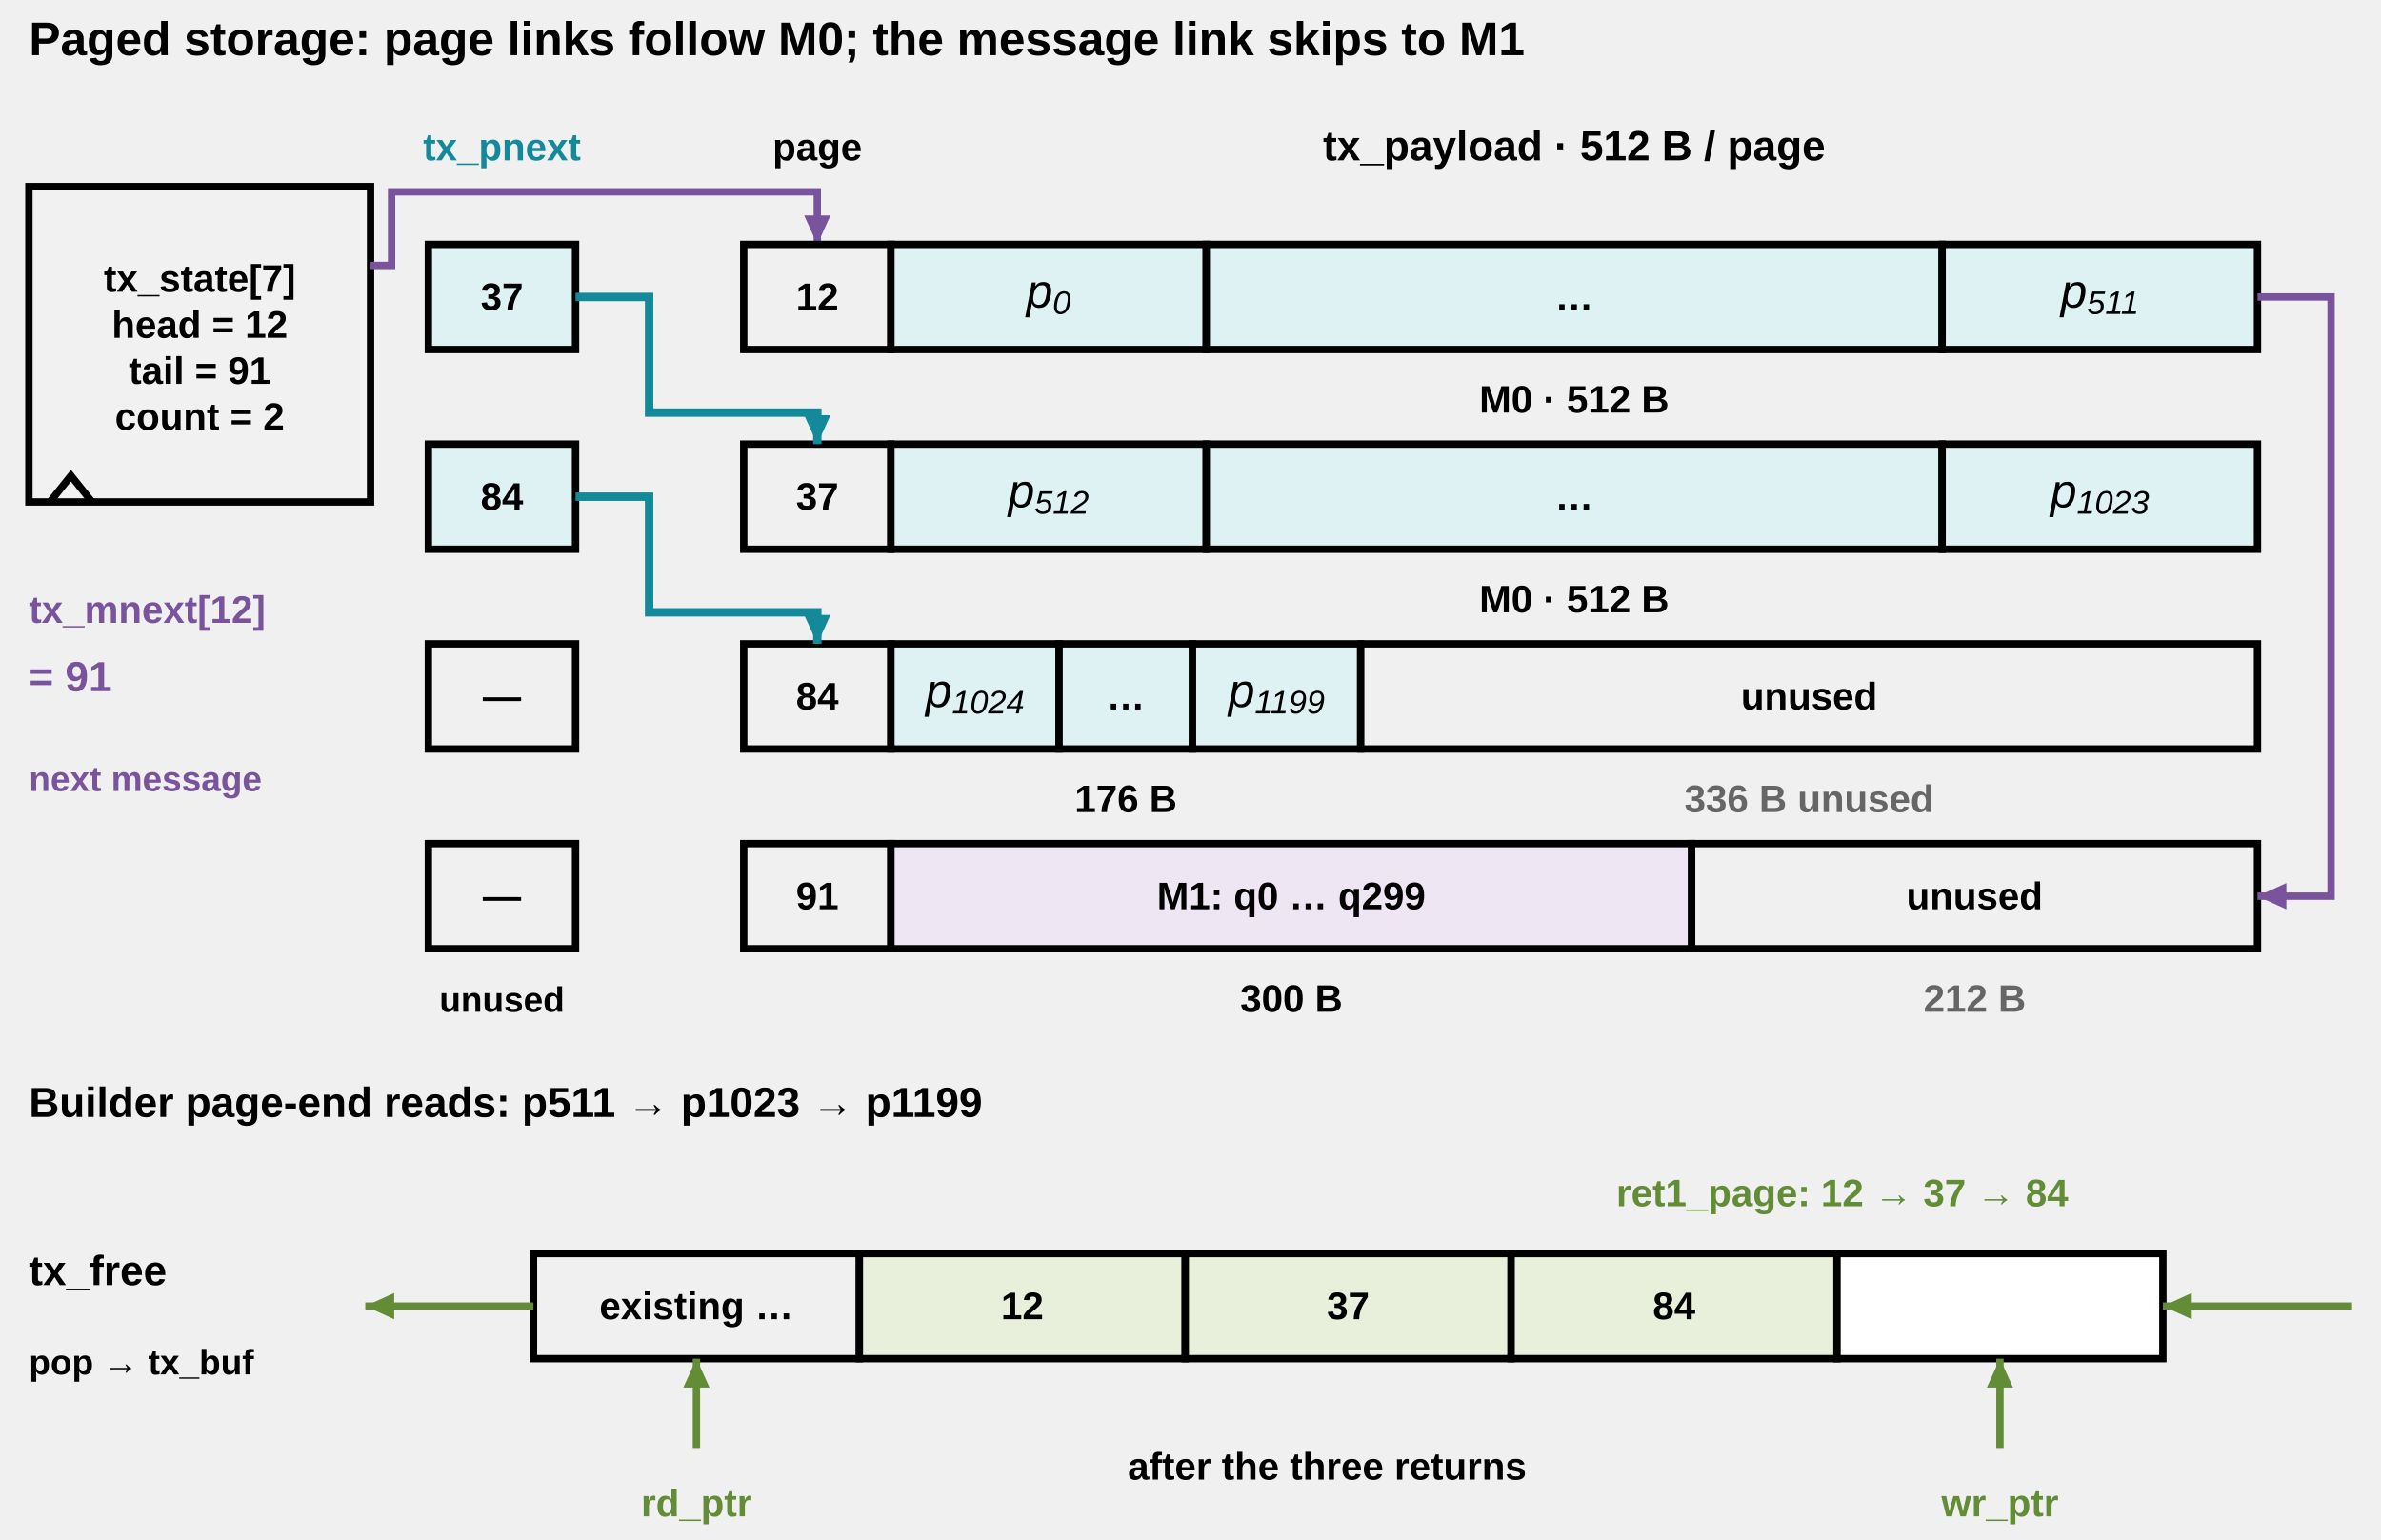
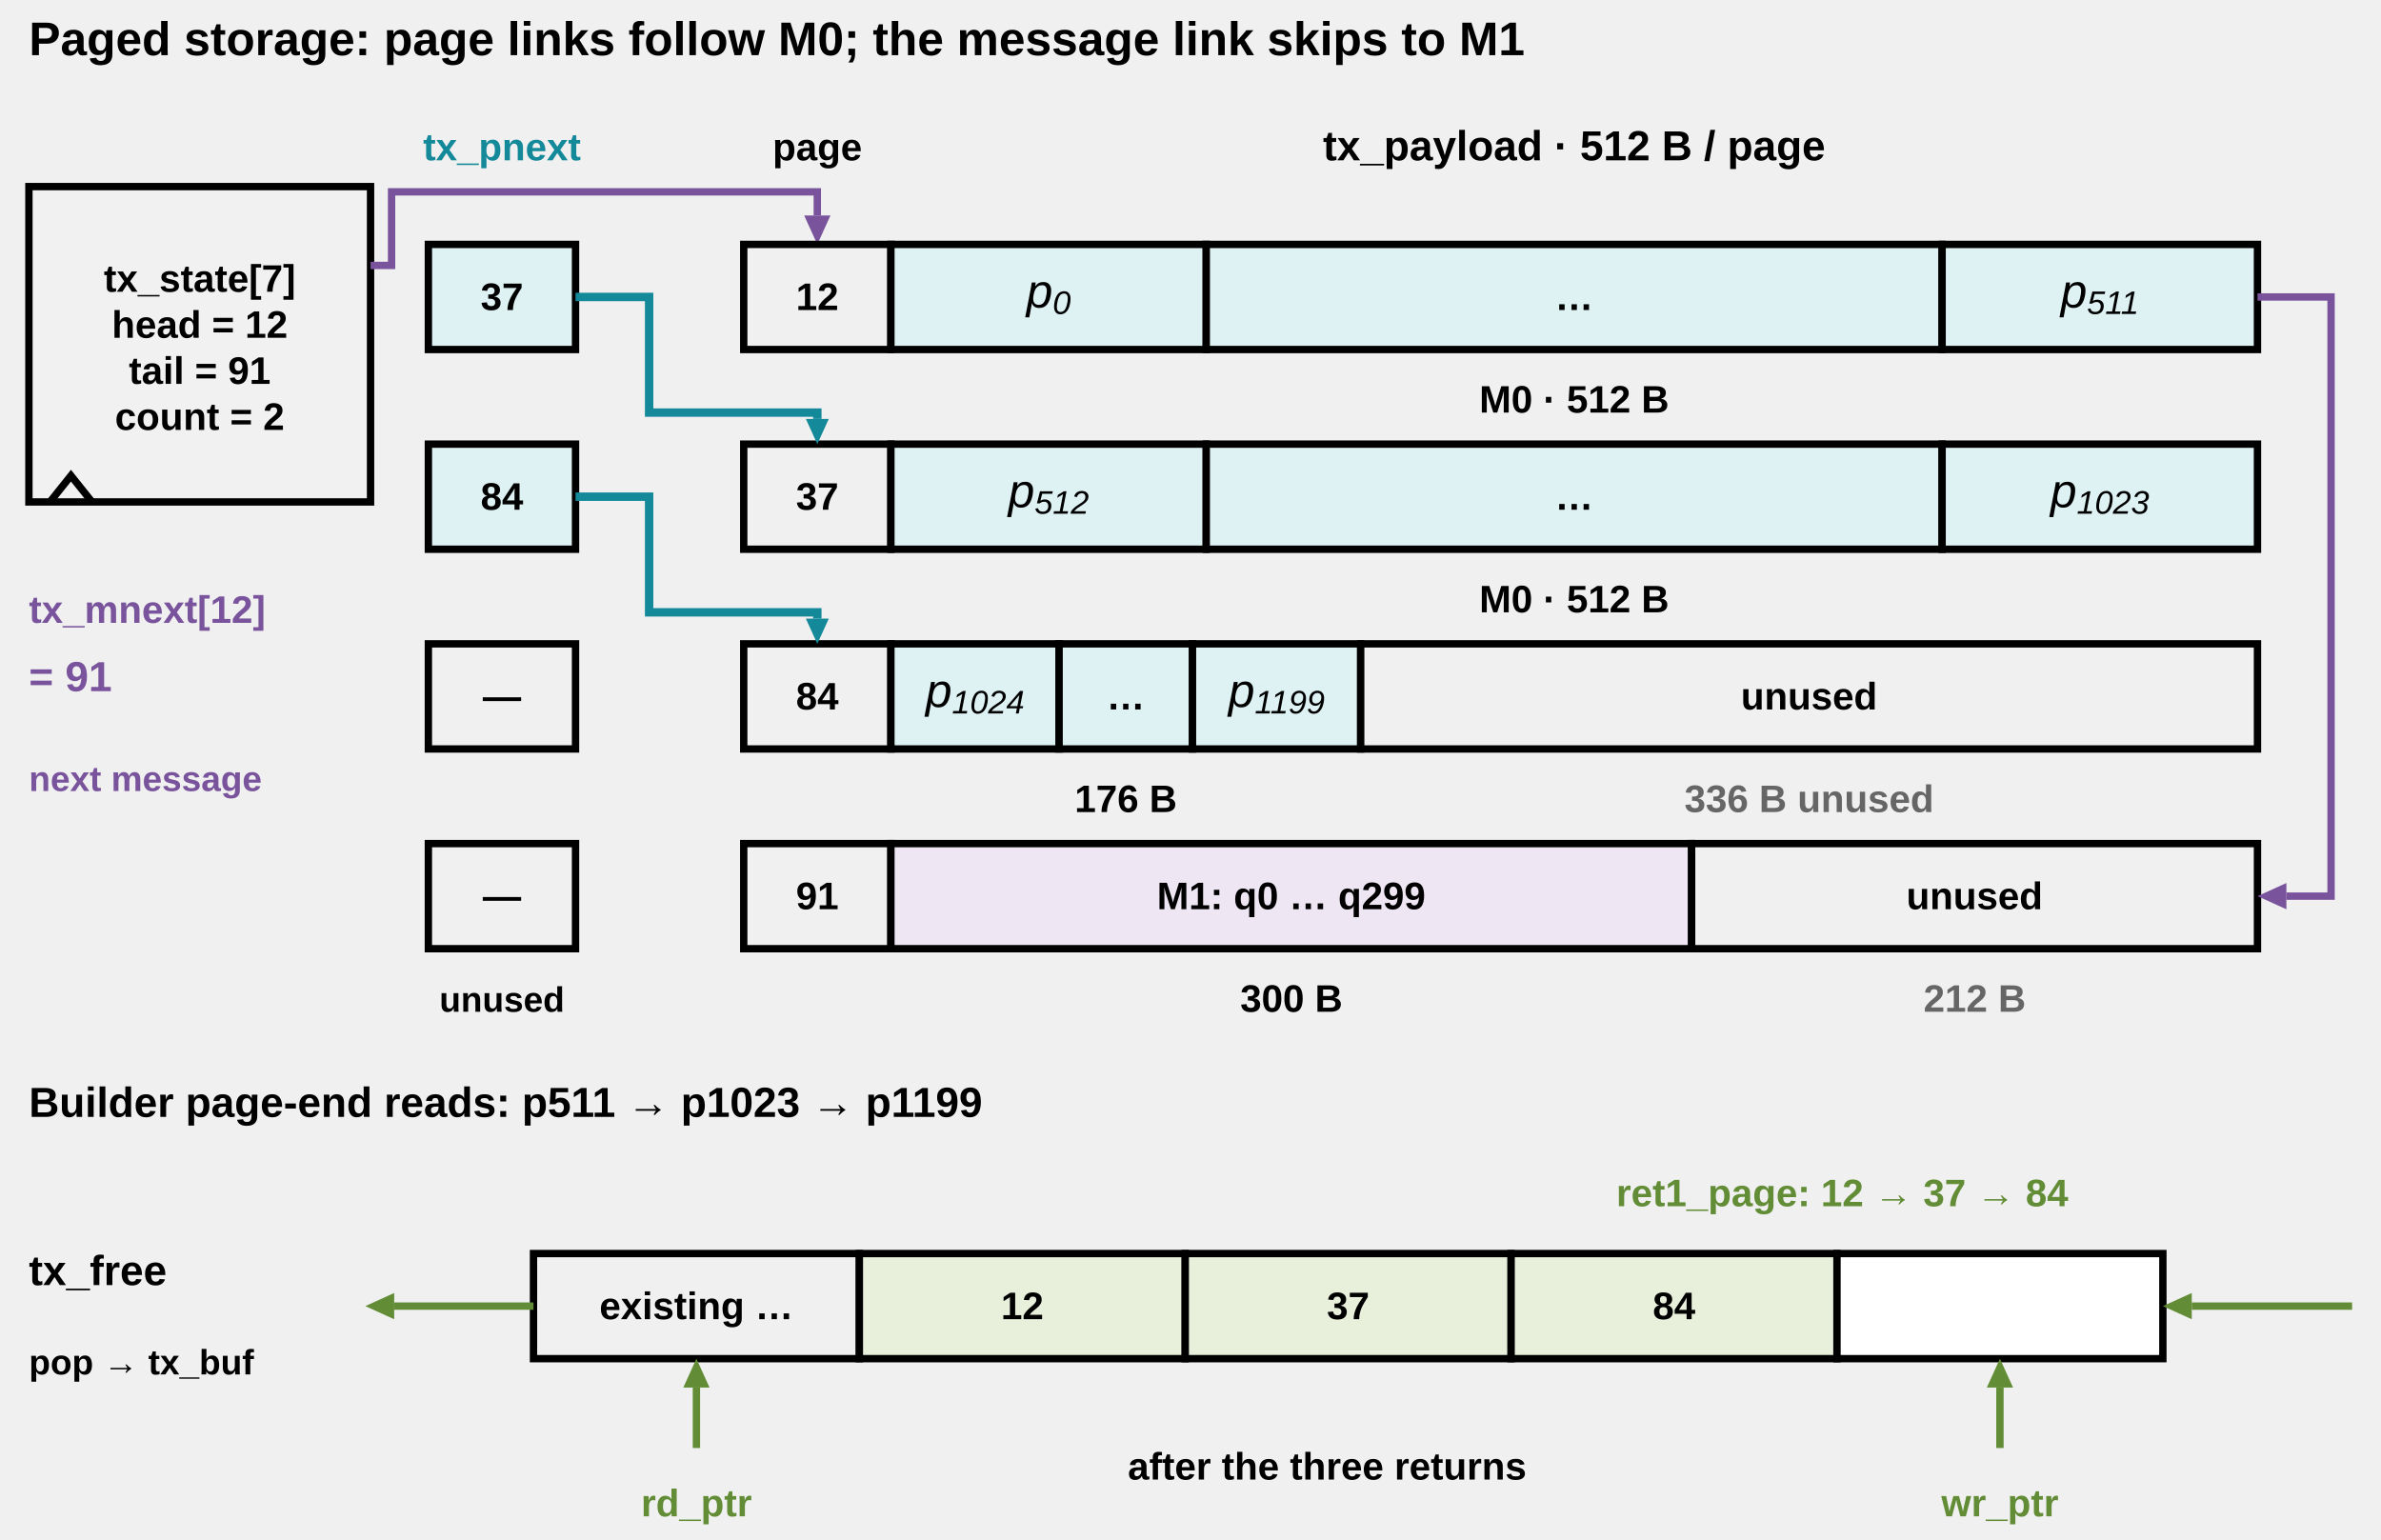
<svg xmlns="http://www.w3.org/2000/svg" width="453.0pt" height="293.0pt" viewBox="-1.5 -1.5 453.0 293.0">
  <style>text { font-family: Arial, Helvetica, sans-serif; }</style>
  <text x="4.00" y="9.00" font-size="9" text-anchor="start" fill="#000" font-weight="bold">Paged storage: page links follow M0; the message link skips to M1</text>
  <text x="94.00" y="29.00" font-size="7.3" text-anchor="middle" fill="#13899A" font-weight="bold">tx_pnext</text>
  <text x="154.00" y="29.00" font-size="7.3" text-anchor="middle" fill="#000" font-weight="bold">page</text>
  <text x="298.00" y="29.00" font-size="8" text-anchor="middle" fill="#000" font-weight="bold">tx_payload · 512 B / page</text>
  <rect x="4.00" y="34.00" width="65.00" height="60.00" rx="0" fill="#F1F1F1" stroke="#000" stroke-width="1.4" />
  <text x="36.50" y="54.01" font-size="7.3" text-anchor="middle" fill="#000000" font-weight="bold">tx_state[7]</text>
  <text x="36.50" y="62.77" font-size="7.3" text-anchor="middle" fill="#000000" font-weight="bold">head = 12</text>
  <text x="36.50" y="71.53" font-size="7.3" text-anchor="middle" fill="#000000" font-weight="bold">tail = 91</text>
  <text x="36.50" y="80.29" font-size="7.3" text-anchor="middle" fill="#000000" font-weight="bold">count = 2</text>
  <path d="M 8.00 94.00 L 12.00 89.00 L 16.00 94.00" fill="none" stroke="#000" stroke-width="1.4" />
-   <path d="M 69.00 49.00 L 73.00 49.00 L 73.00 35.00 L 154.00 35.00 L 154.00 45.00" fill="none" stroke="#79539C" stroke-width="1.4" />
+   <path d="M 69.00 49.00 L 73.00 49.00 L 73.00 35.00 L 154.00 35.00 L 154.00 39.50" fill="none" stroke="#79539C" stroke-width="1.4" />
  <polygon points="154.00,45.00 151.50,39.50 156.50,39.50" fill="#79539C" />
  <rect x="80.00" y="45.00" width="28.00" height="20.00" rx="0" fill="#DEF1F3" stroke="#000" stroke-width="1.4" />
  <text x="94.00" y="57.48" font-size="7.3" text-anchor="middle" fill="#000" font-weight="bold">37</text>
  <rect x="140.00" y="45.00" width="28.00" height="20.00" rx="0" fill="#F0F0F0" stroke="#000" stroke-width="1.4" />
  <text x="154.00" y="57.48" font-size="7.3" text-anchor="middle" fill="#000" font-weight="bold">12</text>
  <rect x="168.00" y="45.00" width="60.00" height="20.00" rx="0" fill="#DEF1F3" stroke="#000" stroke-width="1.4" />
  <text x="198.0" y="57.0" text-anchor="middle" font-family="Times New Roman" font-style="italic" font-size="9">p<tspan baseline-shift="sub" font-size="6.2">0</tspan>
  </text>
  <rect x="228.00" y="45.00" width="140.00" height="20.00" rx="0" fill="#DEF1F3" stroke="#000" stroke-width="1.4" />
  <text x="298.00" y="57.48" font-size="7.3" text-anchor="middle" fill="#000" font-weight="bold">…</text>
  <rect x="368.00" y="45.00" width="60.00" height="20.00" rx="0" fill="#DEF1F3" stroke="#000" stroke-width="1.4" />
  <text x="398.0" y="57.0" text-anchor="middle" font-family="Times New Roman" font-style="italic" font-size="9">p<tspan baseline-shift="sub" font-size="6.2">511</tspan>
  </text>
  <text x="298.00" y="77.00" font-size="7.3" text-anchor="middle" fill="#000" font-weight="bold">M0 · 512 B</text>
  <rect x="80.00" y="83.00" width="28.00" height="20.00" rx="0" fill="#DEF1F3" stroke="#000" stroke-width="1.4" />
  <text x="94.00" y="95.48" font-size="7.3" text-anchor="middle" fill="#000" font-weight="bold">84</text>
  <rect x="140.00" y="83.00" width="28.00" height="20.00" rx="0" fill="#F0F0F0" stroke="#000" stroke-width="1.4" />
  <text x="154.00" y="95.48" font-size="7.3" text-anchor="middle" fill="#000" font-weight="bold">37</text>
  <rect x="168.00" y="83.00" width="60.00" height="20.00" rx="0" fill="#DEF1F3" stroke="#000" stroke-width="1.4" />
  <text x="198.0" y="95.0" text-anchor="middle" font-family="Times New Roman" font-style="italic" font-size="9">p<tspan baseline-shift="sub" font-size="6.2">512</tspan>
  </text>
  <rect x="228.00" y="83.00" width="140.00" height="20.00" rx="0" fill="#DEF1F3" stroke="#000" stroke-width="1.4" />
  <text x="298.00" y="95.48" font-size="7.3" text-anchor="middle" fill="#000" font-weight="bold">…</text>
  <rect x="368.00" y="83.00" width="60.00" height="20.00" rx="0" fill="#DEF1F3" stroke="#000" stroke-width="1.4" />
  <text x="398.0" y="95.0" text-anchor="middle" font-family="Times New Roman" font-style="italic" font-size="9">p<tspan baseline-shift="sub" font-size="6.2">1023</tspan>
  </text>
  <text x="298.00" y="115.00" font-size="7.3" text-anchor="middle" fill="#000" font-weight="bold">M0 · 512 B</text>
  <rect x="80.00" y="121.00" width="28.00" height="20.00" rx="0" fill="#F0F0F0" stroke="#000" stroke-width="1.4" />
  <text x="94.00" y="133.48" font-size="7.3" text-anchor="middle" fill="#000" font-weight="bold">—</text>
  <rect x="140.00" y="121.00" width="28.00" height="20.00" rx="0" fill="#F0F0F0" stroke="#000" stroke-width="1.4" />
  <text x="154.00" y="133.48" font-size="7.3" text-anchor="middle" fill="#000" font-weight="bold">84</text>
  <rect x="168.00" y="121.00" width="32.00" height="20.00" rx="0" fill="#DEF1F3" stroke="#000" stroke-width="1.4" />
  <text x="184.0" y="133.0" text-anchor="middle" font-family="Times New Roman" font-style="italic" font-size="9">p<tspan baseline-shift="sub" font-size="6.2">1024</tspan>
  </text>
  <rect x="200.00" y="121.00" width="25.38" height="20.00" rx="0" fill="#DEF1F3" stroke="#000" stroke-width="1.4" />
  <text x="212.69" y="133.48" font-size="7.3" text-anchor="middle" fill="#000" font-weight="bold">…</text>
  <rect x="225.38" y="121.00" width="32.00" height="20.00" rx="0" fill="#DEF1F3" stroke="#000" stroke-width="1.4" />
  <text x="241.375" y="133.0" text-anchor="middle" font-family="Times New Roman" font-style="italic" font-size="9">p<tspan baseline-shift="sub" font-size="6.2">1199</tspan>
  </text>
  <rect x="257.38" y="121.00" width="170.62" height="20.00" rx="0" fill="#F0F0F0" stroke="#000" stroke-width="1.4" />
  <text x="342.69" y="133.48" font-size="7.3" text-anchor="middle" fill="#000" font-weight="bold">unused</text>
  <text x="212.70" y="153.00" font-size="7.3" text-anchor="middle" fill="#000" font-weight="bold">176 B</text>
  <text x="342.70" y="153.00" font-size="7.3" text-anchor="middle" fill="#666" font-weight="bold">336 B unused</text>
  <rect x="80.00" y="159.00" width="28.00" height="20.00" rx="0" fill="#F0F0F0" stroke="#000" stroke-width="1.4" />
  <text x="94.00" y="171.48" font-size="7.3" text-anchor="middle" fill="#000" font-weight="bold">—</text>
  <rect x="140.00" y="159.00" width="28.00" height="20.00" rx="0" fill="#F0F0F0" stroke="#000" stroke-width="1.4" />
  <text x="154.00" y="171.48" font-size="7.3" text-anchor="middle" fill="#000" font-weight="bold">91</text>
  <rect x="168.00" y="159.00" width="152.34" height="20.00" rx="0" fill="#EEE6F3" stroke="#000" stroke-width="1.4" />
  <text x="244.17" y="171.48" font-size="7.3" text-anchor="middle" fill="#000" font-weight="bold">M1: q0 … q299</text>
  <rect x="320.34" y="159.00" width="107.66" height="20.00" rx="0" fill="#F0F0F0" stroke="#000" stroke-width="1.4" />
  <text x="374.17" y="171.48" font-size="7.3" text-anchor="middle" fill="#000" font-weight="bold">unused</text>
  <text x="244.20" y="191.00" font-size="7.3" text-anchor="middle" fill="#000" font-weight="bold">300 B</text>
  <text x="374.20" y="191.00" font-size="7.3" text-anchor="middle" fill="#666" font-weight="bold">212 B</text>
-   <path d="M 108.00 55.00 L 122.00 55.00 L 122.00 77.00 L 154.00 77.00 L 154.00 83.00" fill="none" stroke="#13899A" stroke-width="1.6" />
-   <polygon points="154.00,83.00 151.50,77.50 156.50,77.50" fill="#13899A" />
-   <path d="M 108.00 93.00 L 122.00 93.00 L 122.00 115.00 L 154.00 115.00 L 154.00 121.00" fill="none" stroke="#13899A" stroke-width="1.6" />
-   <polygon points="154.00,121.00 151.50,115.50 156.50,115.50" fill="#13899A" />
+   <path d="M 108.00 55.00 L 122.00 55.00 L 122.00 77.00 L 154.00 77.00 L 154.00 78.20" fill="none" stroke="#13899A" stroke-width="1.6" />
+   <polygon points="154.00,83.00 151.82,78.20 156.18,78.20" fill="#13899A" />
+   <path d="M 108.00 93.00 L 122.00 93.00 L 122.00 115.00 L 154.00 115.00 L 154.00 116.20" fill="none" stroke="#13899A" stroke-width="1.6" />
+   <polygon points="154.00,121.00 151.82,116.20 156.18,116.20" fill="#13899A" />
  <text x="94.00" y="191.00" font-size="6.7" text-anchor="middle" fill="#000" font-weight="bold">unused</text>
-   <path d="M 428.00 55.00 L 442.00 55.00 L 442.00 169.00 L 428.00 169.00" fill="none" stroke="#79539C" stroke-width="1.4" />
+   <path d="M 428.00 55.00 L 442.00 55.00 L 442.00 169.00 L 433.50 169.00" fill="none" stroke="#79539C" stroke-width="1.4" />
  <polygon points="428.00,169.00 433.50,166.50 433.50,171.50" fill="#79539C" />
  <text x="4.00" y="117.00" font-size="7.3" text-anchor="start" fill="#79539C" font-weight="bold">tx_mnext[12]</text>
  <text x="4.00" y="130.00" font-size="8" text-anchor="start" fill="#79539C" font-weight="bold">= 91</text>
  <text x="4.00" y="149.00" font-size="6.7" text-anchor="start" fill="#79539C" font-weight="bold">next message</text>
  <text x="4.00" y="211.00" font-size="8" text-anchor="start" fill="#000" font-weight="bold">Builder page-end reads: p511 → p1023 → p1199</text>
  <text x="349.00" y="228.00" font-size="7.3" text-anchor="middle" fill="#628D36" font-weight="bold">ret1_page: 12 → 37 → 84</text>
  <text x="4.00" y="243.00" font-size="8" text-anchor="start" fill="#000" font-weight="bold">tx_free</text>
  <rect x="100.00" y="237.00" width="62.00" height="20.00" rx="0" fill="#F0F0F0" stroke="#000" stroke-width="1.4" />
  <text x="131.00" y="249.48" font-size="7.3" text-anchor="middle" fill="#000" font-weight="bold">existing …</text>
  <rect x="162.00" y="237.00" width="62.00" height="20.00" rx="0" fill="#E8F0DC" stroke="#000" stroke-width="1.4" />
  <text x="193.00" y="249.48" font-size="7.3" text-anchor="middle" fill="#000" font-weight="bold">12</text>
  <rect x="224.00" y="237.00" width="62.00" height="20.00" rx="0" fill="#E8F0DC" stroke="#000" stroke-width="1.4" />
  <text x="255.00" y="249.48" font-size="7.3" text-anchor="middle" fill="#000" font-weight="bold">37</text>
  <rect x="286.00" y="237.00" width="62.00" height="20.00" rx="0" fill="#E8F0DC" stroke="#000" stroke-width="1.4" />
  <text x="317.00" y="249.48" font-size="7.3" text-anchor="middle" fill="#000" font-weight="bold">84</text>
  <rect x="348.00" y="237.00" width="62.00" height="20.00" rx="0" fill="#fff" stroke="#000" stroke-width="1.4" />
  <text x="379.00" y="249.48" font-size="7.3" text-anchor="middle" fill="#000" font-weight="bold" />
-   <path d="M 446.00 247.00 L 410.00 247.00" fill="none" stroke="#628D36" stroke-width="1.4" />
+   <path d="M 446.00 247.00 L 415.50 247.00" fill="none" stroke="#628D36" stroke-width="1.4" />
  <polygon points="410.00,247.00 415.50,244.50 415.50,249.50" fill="#628D36" />
-   <path d="M 100.00 247.00 L 68.00 247.00" fill="none" stroke="#628D36" stroke-width="1.4" />
+   <path d="M 100.00 247.00 L 73.50 247.00" fill="none" stroke="#628D36" stroke-width="1.4" />
  <polygon points="68.00,247.00 73.50,244.50 73.50,249.50" fill="#628D36" />
  <text x="4.00" y="260.00" font-size="6.7" text-anchor="start" fill="#000" font-weight="bold">pop → tx_buf</text>
-   <path d="M 131.00 274.00 L 131.00 257.00" fill="none" stroke="#628D36" stroke-width="1.4" />
+   <path d="M 131.00 274.00 L 131.00 262.50" fill="none" stroke="#628D36" stroke-width="1.4" />
  <polygon points="131.00,257.00 133.50,262.50 128.50,262.50" fill="#628D36" />
  <text x="131.00" y="287.00" font-size="7.3" text-anchor="middle" fill="#628D36" font-weight="bold">rd_ptr</text>
-   <path d="M 379.00 274.00 L 379.00 257.00" fill="none" stroke="#628D36" stroke-width="1.4" />
+   <path d="M 379.00 274.00 L 379.00 262.50" fill="none" stroke="#628D36" stroke-width="1.4" />
  <polygon points="379.00,257.00 381.50,262.50 376.50,262.50" fill="#628D36" />
  <text x="379.00" y="287.00" font-size="7.3" text-anchor="middle" fill="#628D36" font-weight="bold">wr_ptr</text>
  <text x="251.00" y="280.00" font-size="7.3" text-anchor="middle" fill="#000" font-weight="bold">after the three returns</text>
</svg>
